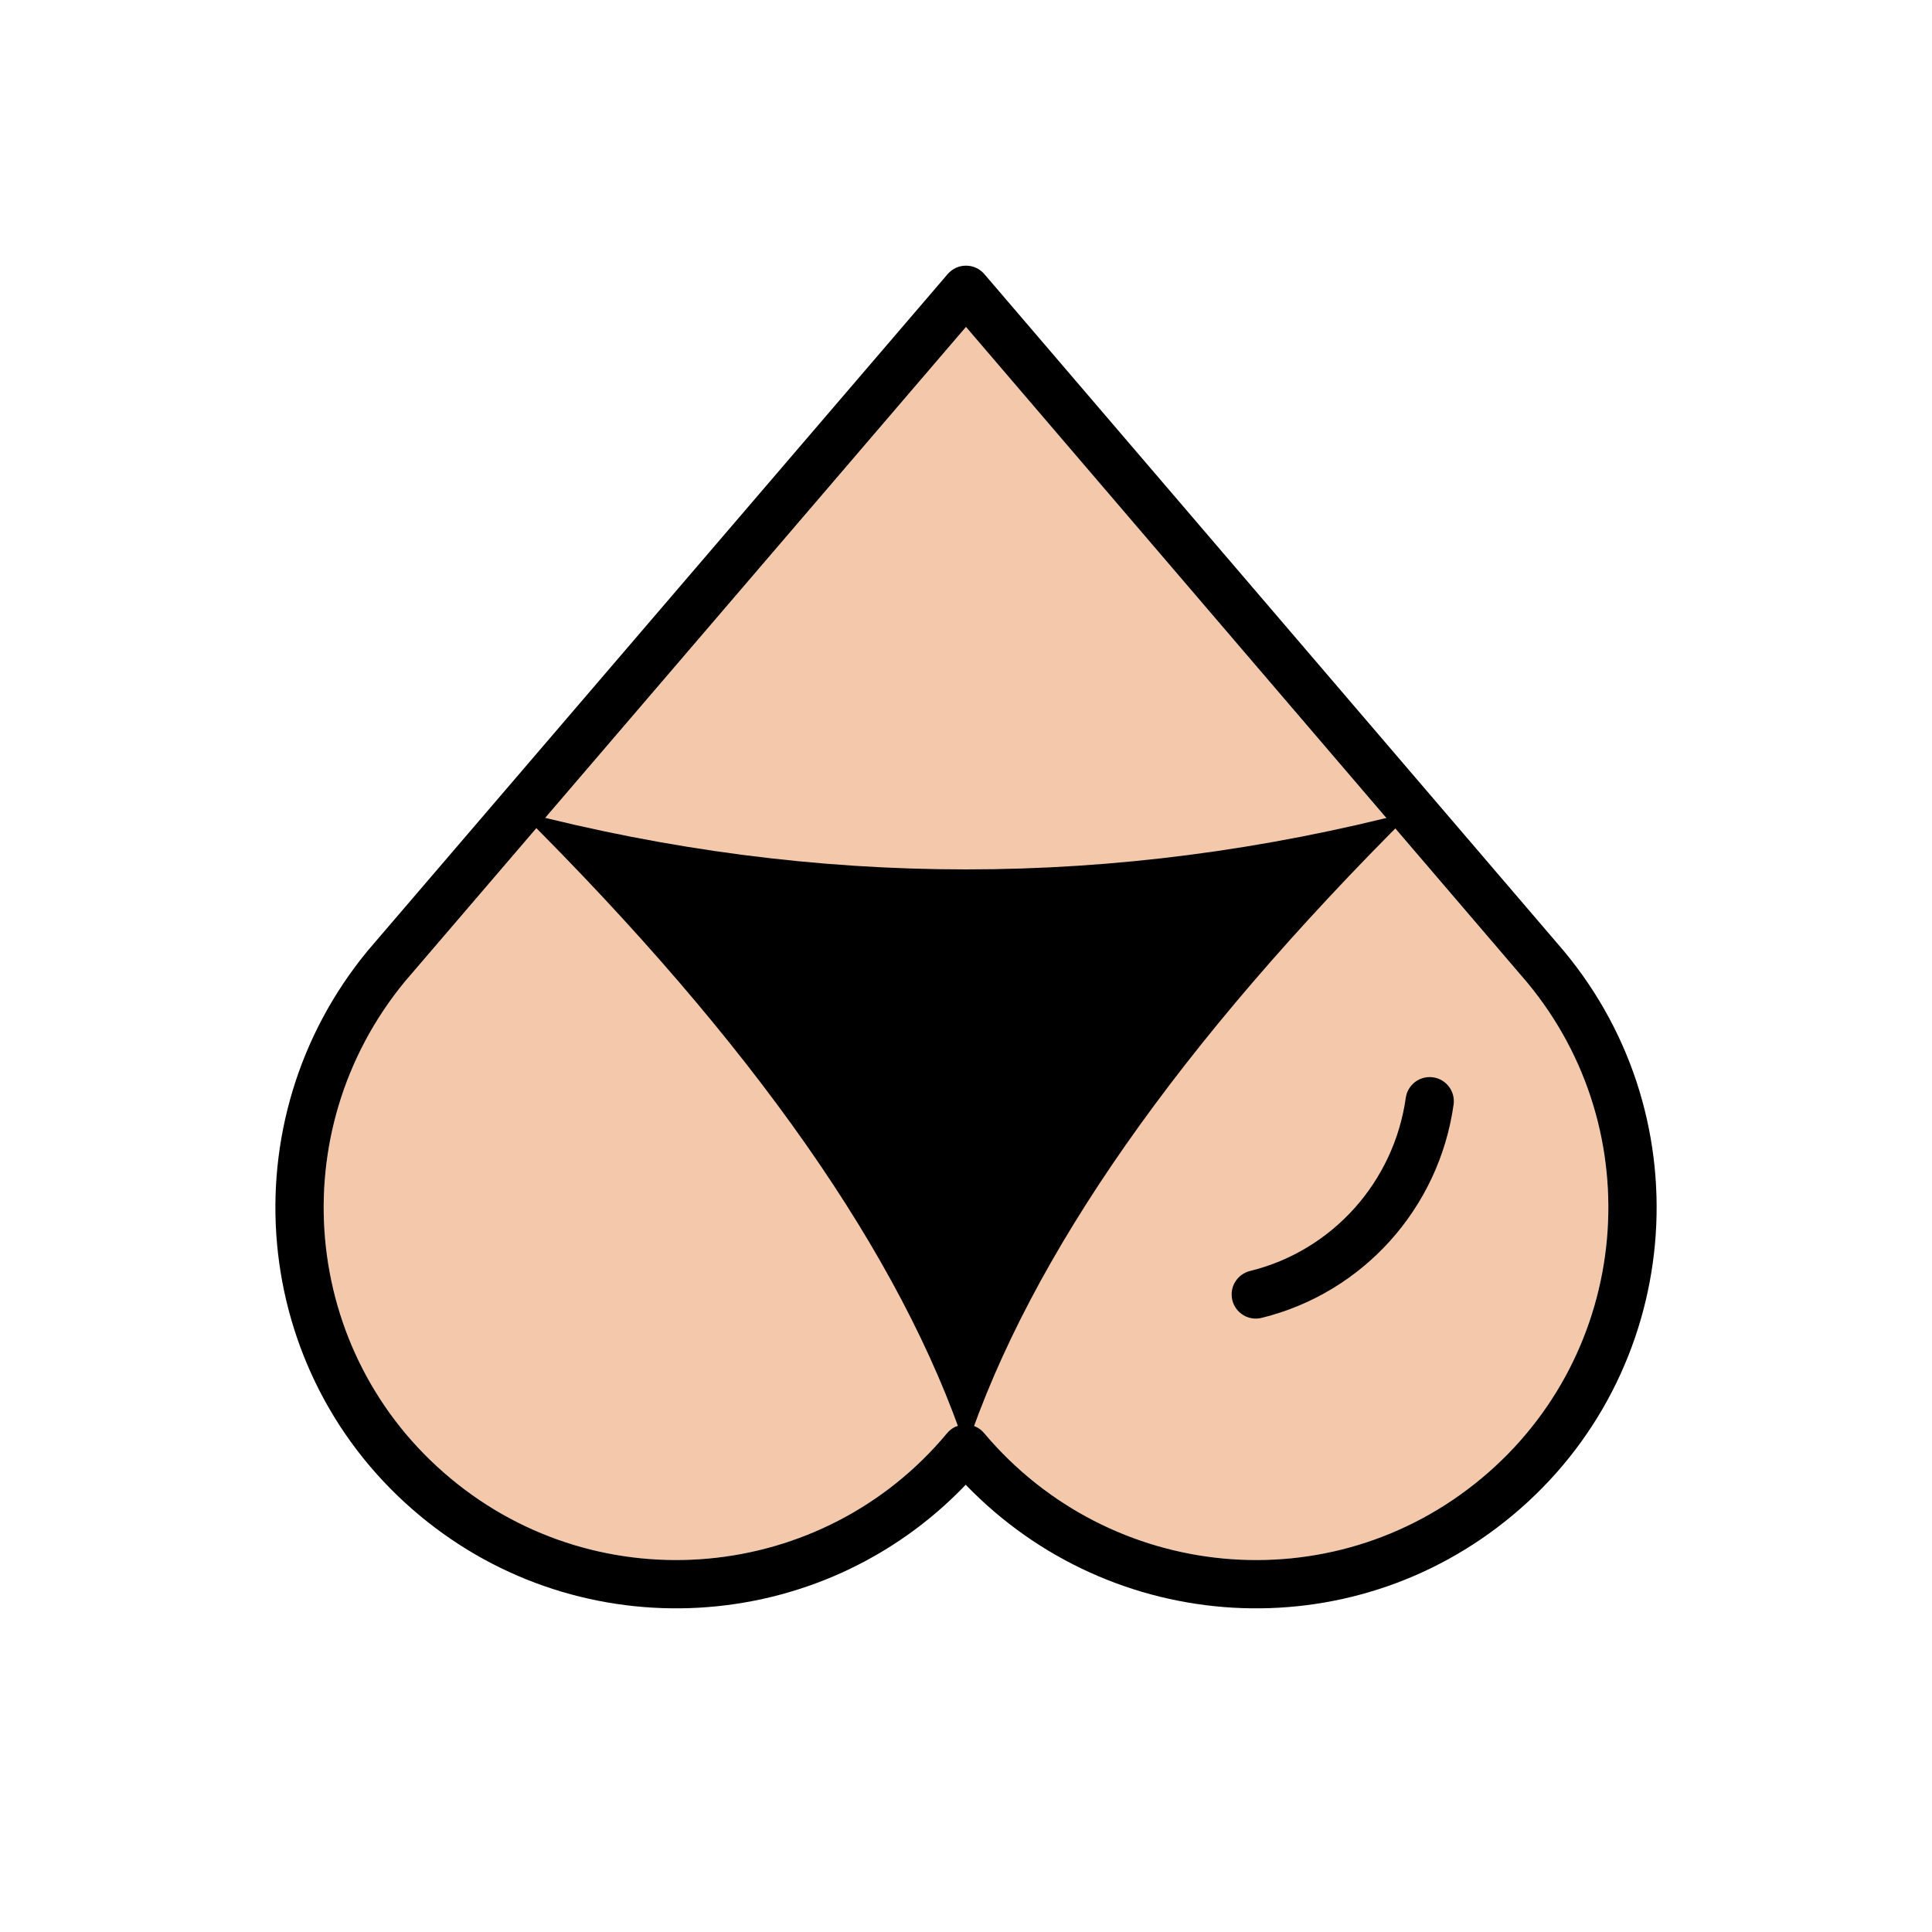
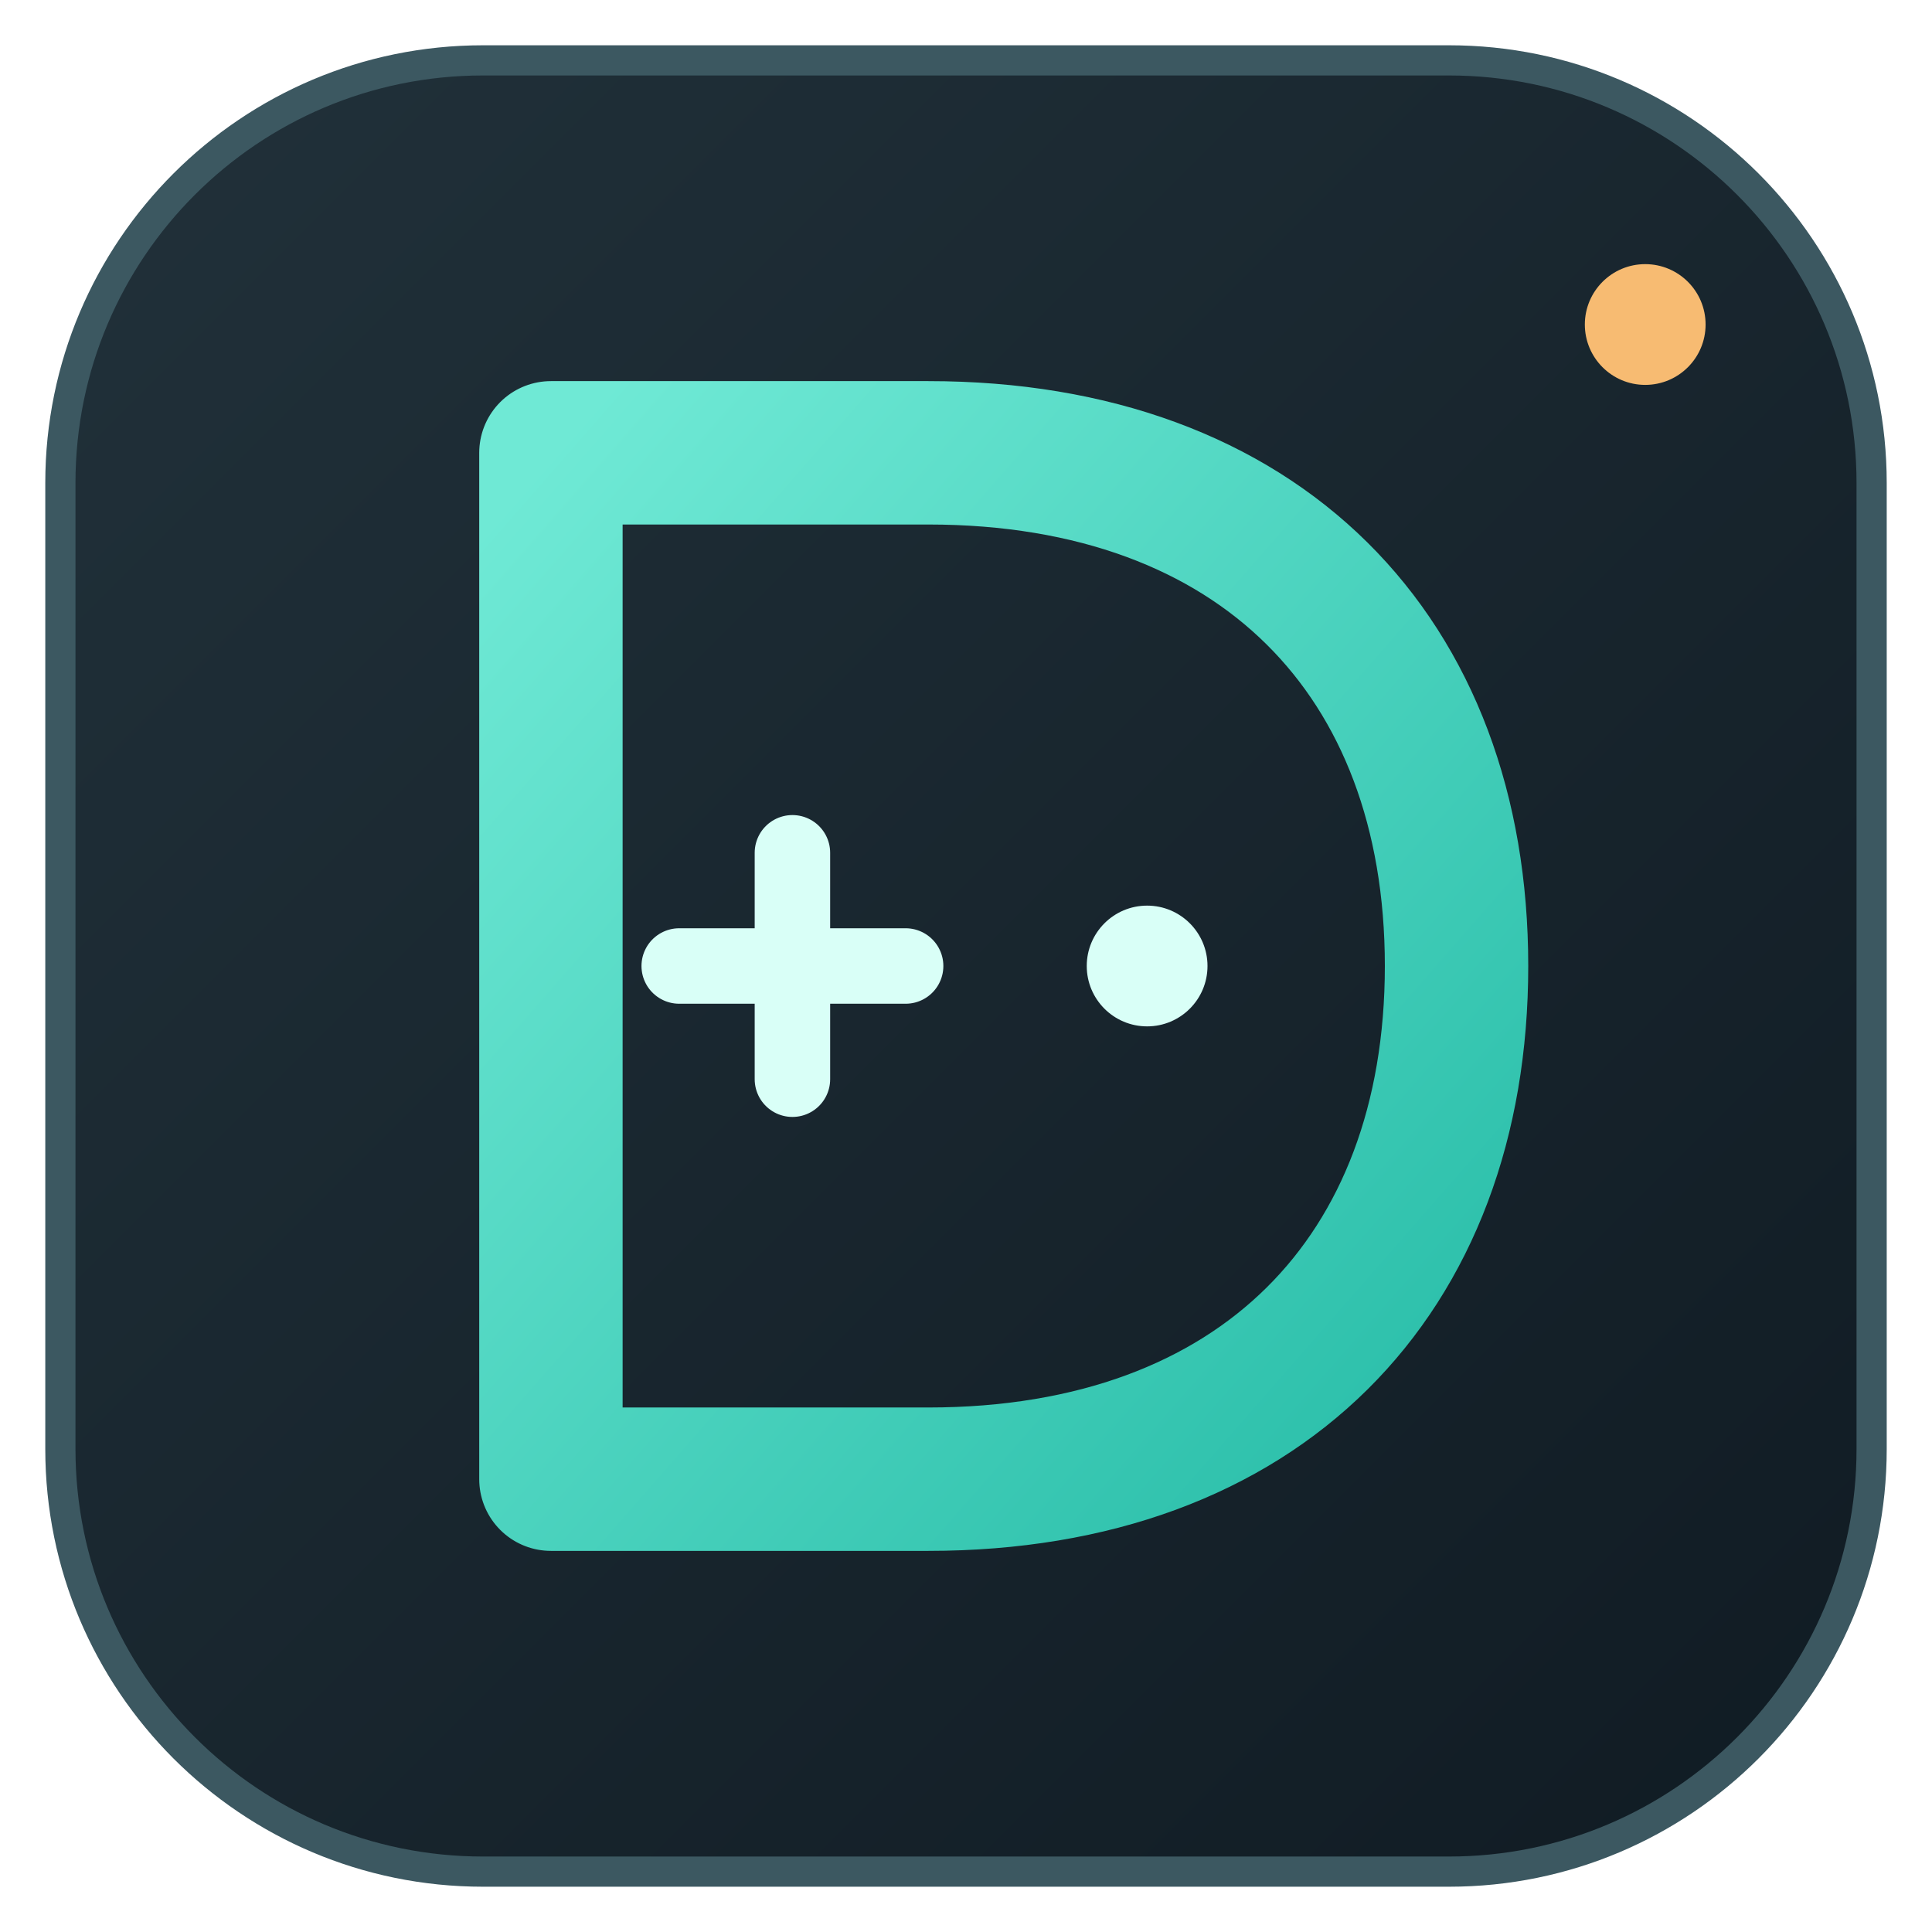
- <svg xmlns="http://www.w3.org/2000/svg" viewBox="0 0 100 100">
+ <svg xmlns="http://www.w3.org/2000/svg" viewBox="0 0 256 256" role="img" aria-labelledby="title">
  <defs>
-     <style>
-       .cls-1{fill:#f4c8ab}
-       .cls-2{fill:#000000}
-     </style>
+     <linearGradient id="surface" x1="0" y1="0" x2="1" y2="1">
+       <stop offset="0" stop-color="#21313a" />
+       <stop offset="1" stop-color="#101b23" />
+     </linearGradient>
+     <linearGradient id="mark" x1="0" y1="0" x2="1" y2="1">
+       <stop offset="0" stop-color="#6fe9d5" />
+       <stop offset="1" stop-color="#28bda8" />
+     </linearGradient>
  </defs>
-   <g id="Layer_1" data-name="Layer 1">
-     <path d="M20.956 50.804 L49.999 16.921 L79.025 50.826 C85.468 58.562 84.421 70.081 76.679 76.52 C68.909 82.998 57.43 81.891 50.936 74.175 C50.435 73.58 49.516 73.582 49.018 74.181 C42.577 81.925 31.053 82.967 23.319 76.519 C15.559 70.065 14.558 58.574 20.956 50.804 Z" class="cls-1" />
-     <path d="M49.051 14.187 C49.55 13.605 50.451 13.605 50.95 14.187 L80.93 49.207 C80.933 49.211 80.937 49.215 80.94 49.22 C88.272 58.013 87.086 71.117 78.28 78.44 C69.88 85.444 57.551 84.695 49.985 76.851 C42.461 84.72 30.094 85.422 21.721 78.441 C12.899 71.105 11.754 58.036 19.036 49.205 C19.041 49.199 19.046 49.193 19.051 49.187 Z M49.999 16.921 L20.957 50.804 C14.558 58.574 15.559 70.065 23.319 76.519 C31.054 82.968 42.578 81.926 49.019 74.181 C49.516 73.583 50.435 73.58 50.936 74.175 C57.431 81.891 68.91 82.998 76.68 76.52 C84.422 70.081 85.469 58.562 79.025 50.827 Z" class="cls-2" />
-     <path d="M26.9 42 C42.3 46 57.7 46 73.1 42 C61.033 54 53.333 65 50 75 C46.667 65 38.967 54 26.9 42 Z" class="cls-2" />
-     <path d="M72.762 56.826 C72.858 56.142 73.49 55.666 74.174 55.762 C74.858 55.858 75.334 56.49 75.238 57.174 C74.486 62.529 70.557 66.922 65.298 68.214 C64.628 68.379 63.951 67.969 63.786 67.298 C63.621 66.628 64.031 65.951 64.702 65.786 C68.968 64.738 72.152 61.169 72.762 56.826 Z" class="cls-2" />
-   </g>
-   <g id="Layer_2" data-name="Layer 2">
-   </g>
+   <rect x="8" y="8" width="240" height="240" rx="56" fill="url(#surface)" stroke="#3c5861" stroke-width="4" />
+   <path d="M73 60v136h50c44 0 70-27 70-68s-26-68-70-68H73Z" fill="none" stroke="url(#mark)" stroke-width="19" stroke-linejoin="round" />
+   <path d="M105 113v30M90 128h30" fill="none" stroke="#d9fff7" stroke-width="10" stroke-linecap="round" />
+   <circle cx="152" cy="128" r="8" fill="#d9fff7" />
+   <circle cx="218" cy="43" r="8" fill="#f7bb72" />
</svg>
